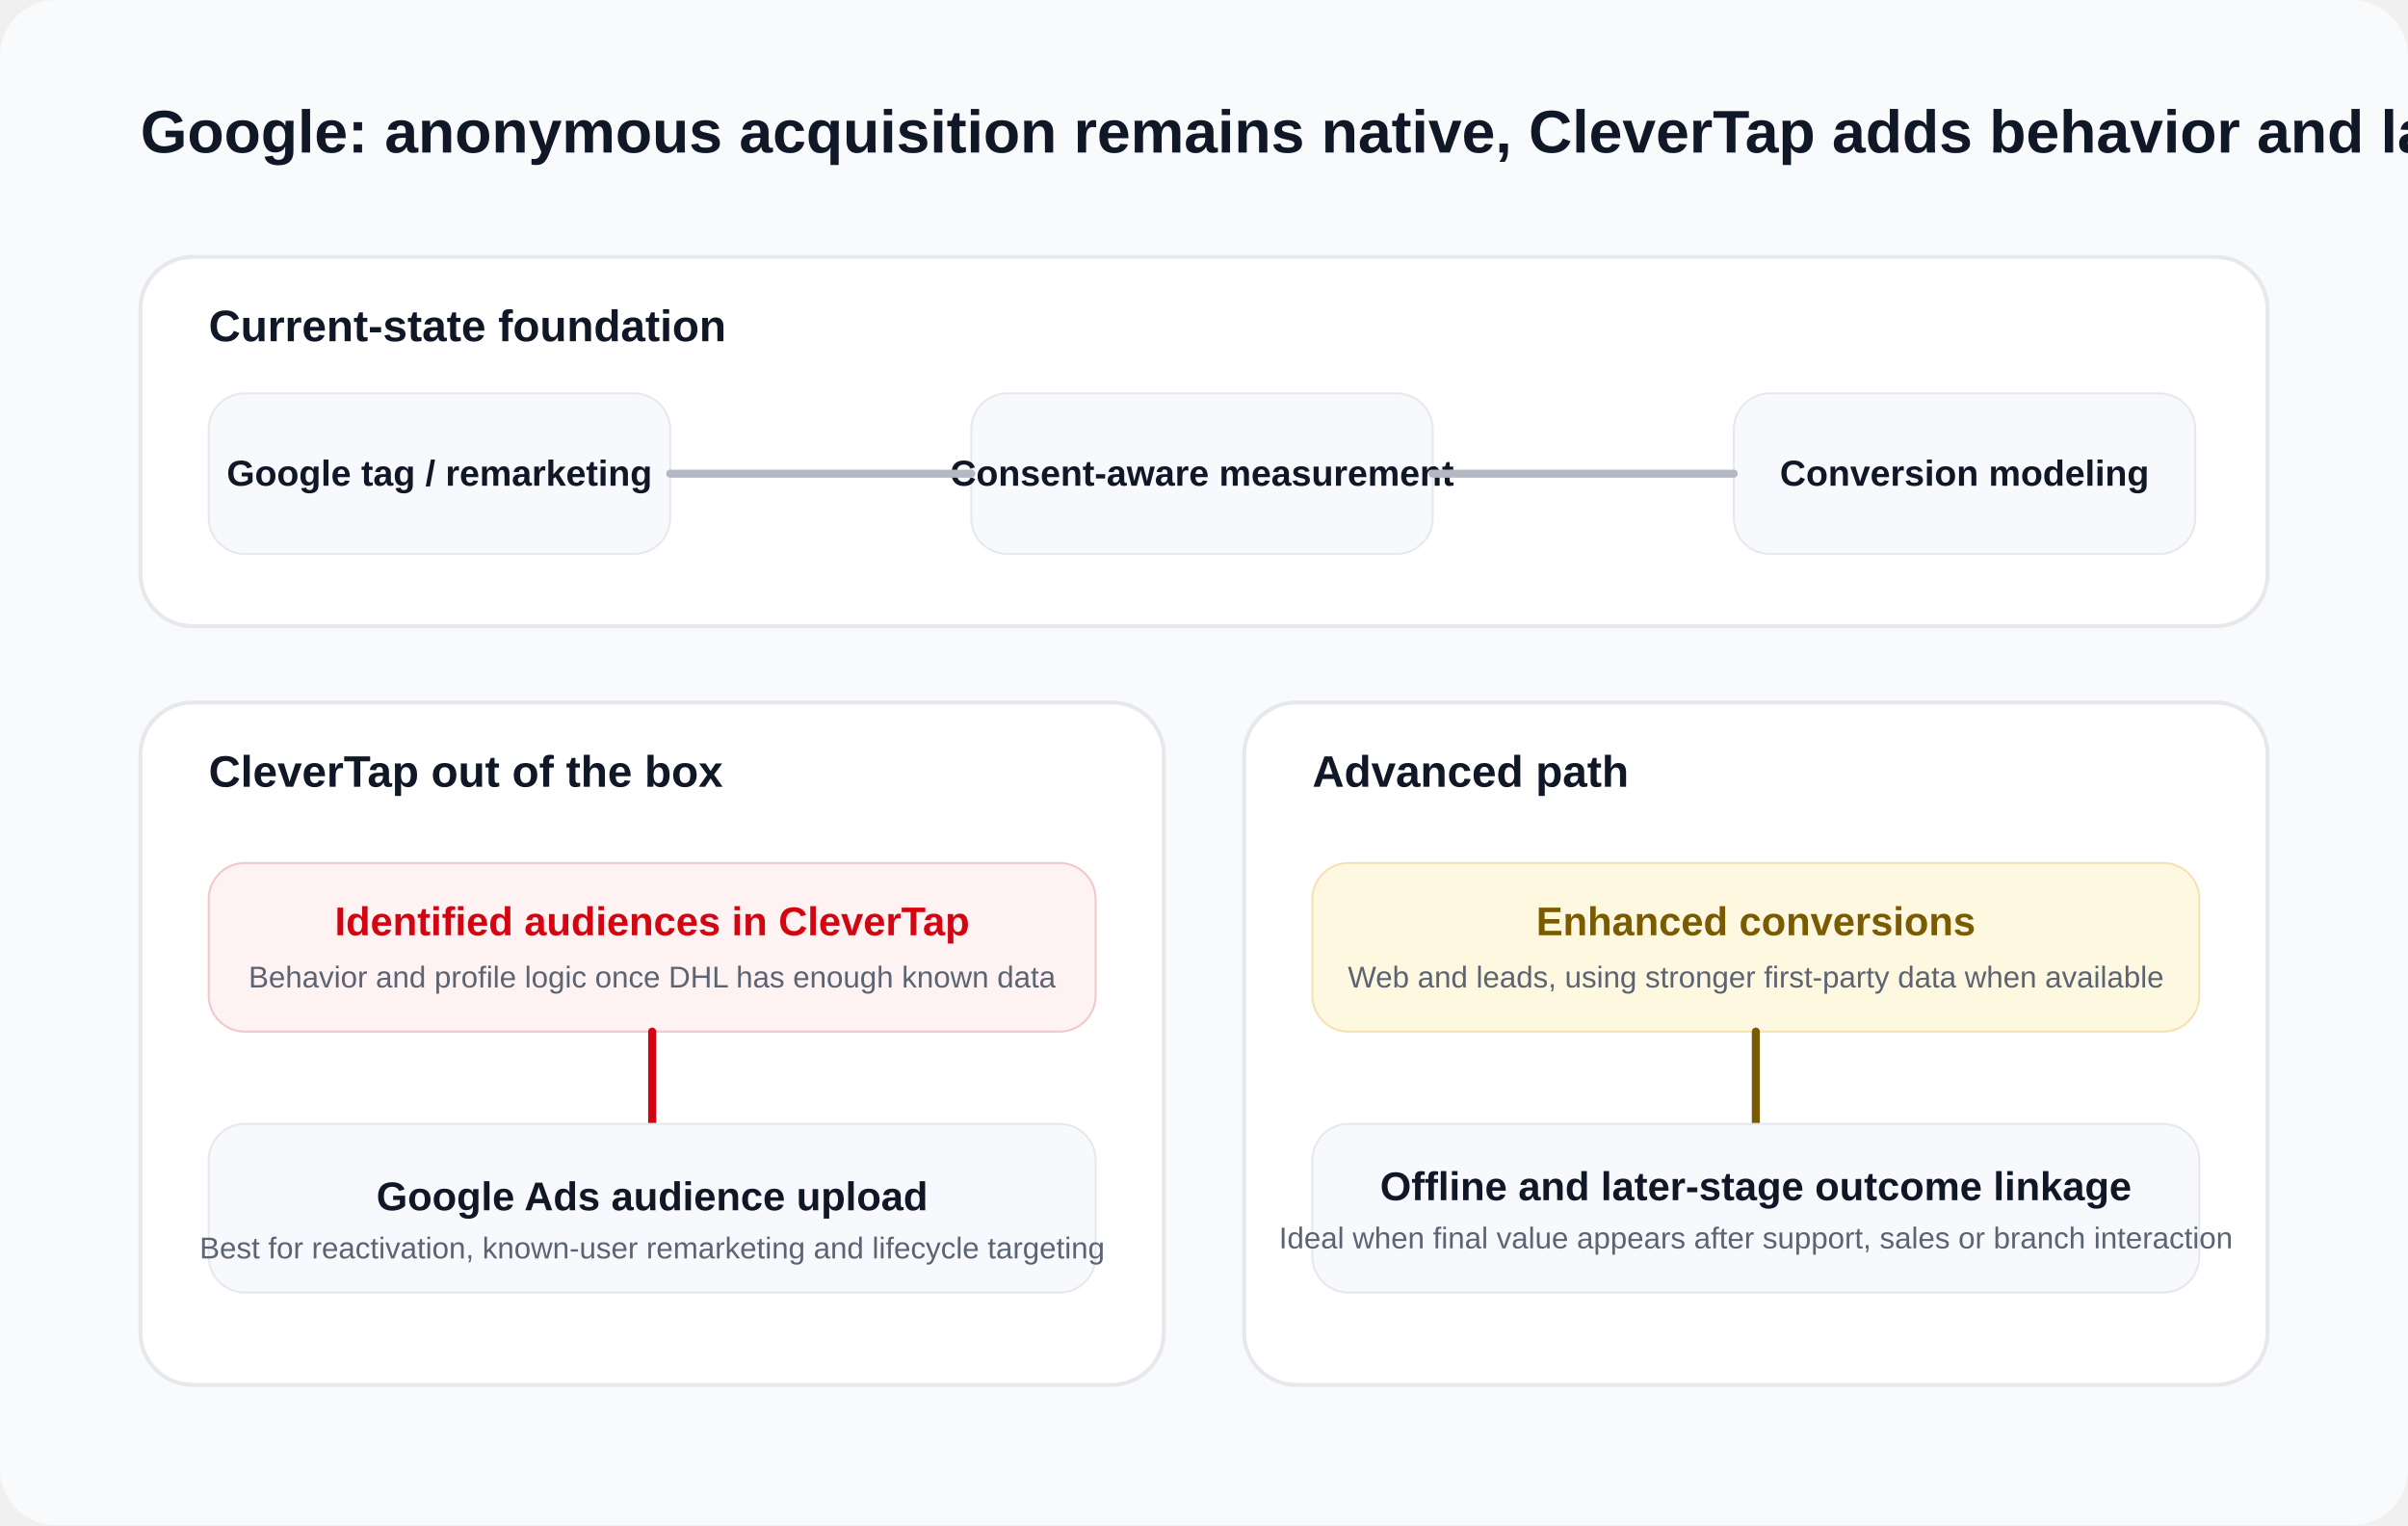
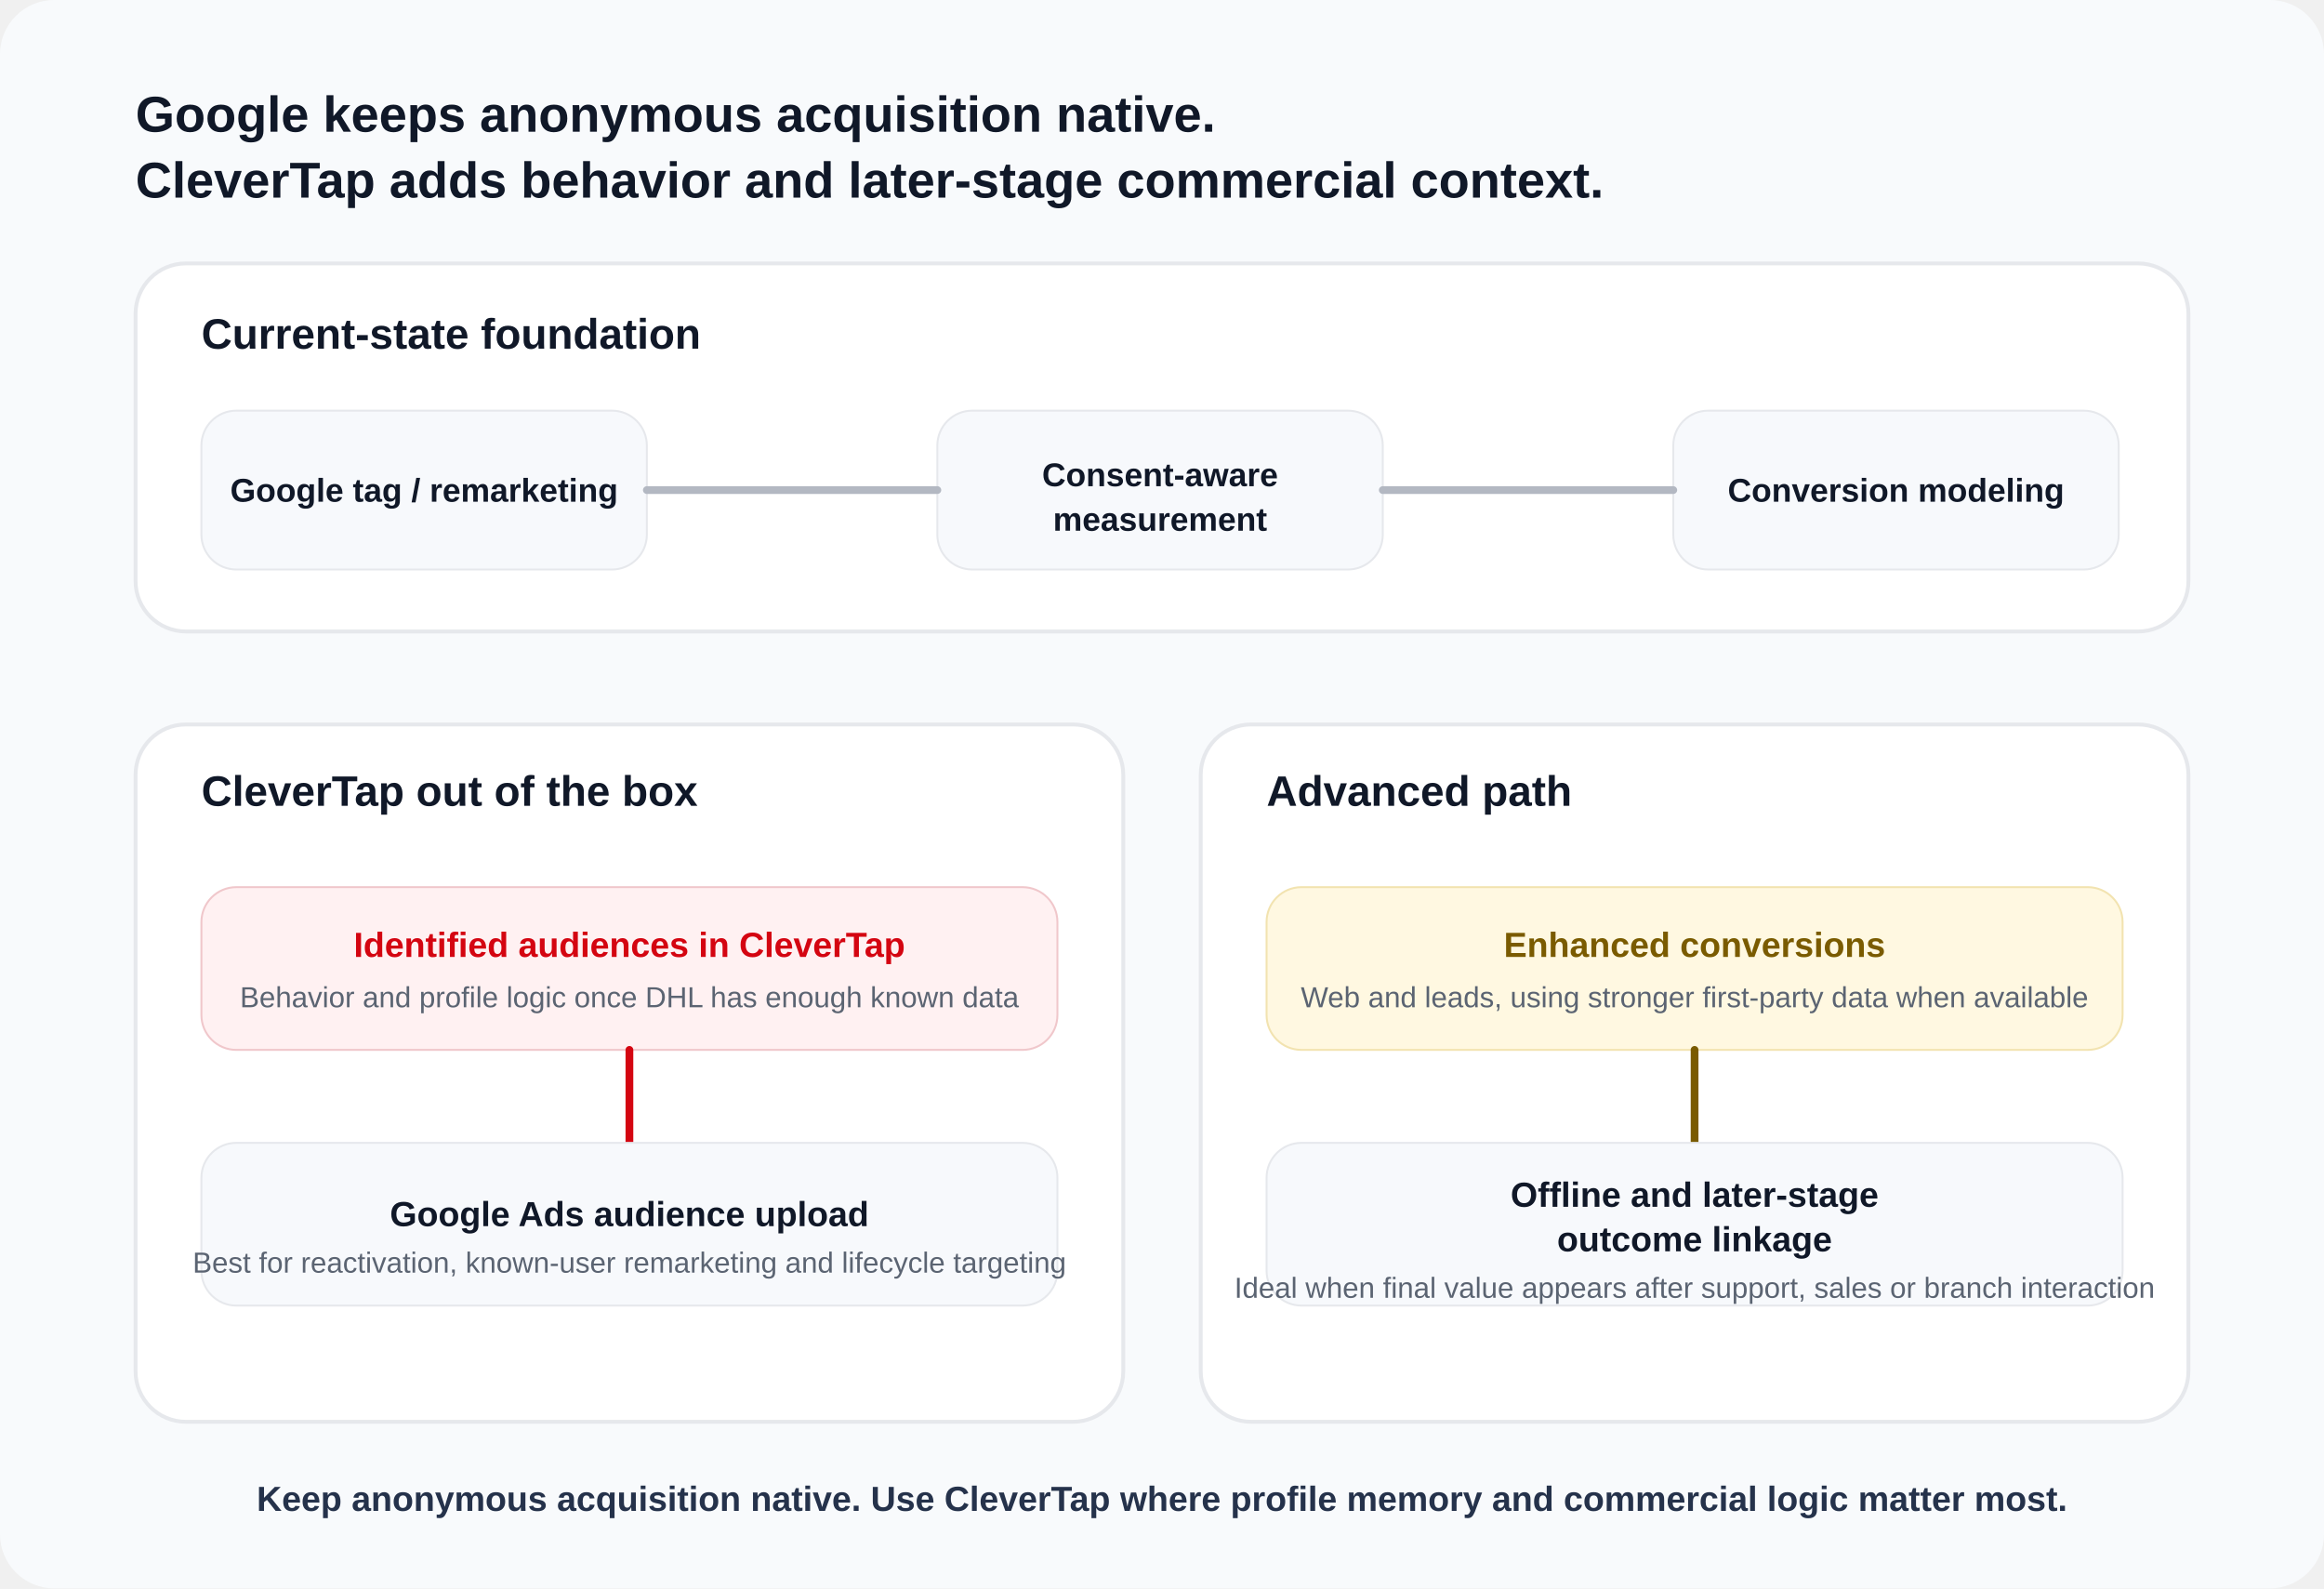
- <svg xmlns="http://www.w3.org/2000/svg" width="1200" height="760" viewBox="0 0 1200 760" fill="none">
-   <rect width="1200" height="760" rx="28" fill="#F8FAFC" />
-   <text x="70" y="76" font-family="Arial, sans-serif" font-size="30" font-weight="700" fill="#101828">Google: anonymous acquisition remains native, CleverTap adds behavior and later identity enrichment</text>
-   <rect x="70" y="128" width="1060" height="184" rx="26" fill="#FFFFFF" stroke="#E6E8EC" stroke-width="2" />
-   <text x="104" y="170" font-family="Arial, sans-serif" font-size="22" font-weight="700" fill="#101828">Current-state foundation</text>
-   <rect x="104" y="196" width="230" height="80" rx="18" fill="#F7F9FC" stroke="#E6E8EC" />
-   <text x="219" y="242" text-anchor="middle" font-family="Arial, sans-serif" font-size="18" font-weight="700" fill="#101828">Google tag / remarketing</text>
-   <rect x="484" y="196" width="230" height="80" rx="18" fill="#F7F9FC" stroke="#E6E8EC" />
-   <text x="599" y="242" text-anchor="middle" font-family="Arial, sans-serif" font-size="18" font-weight="700" fill="#101828">Consent-aware measurement</text>
-   <rect x="864" y="196" width="230" height="80" rx="18" fill="#F7F9FC" stroke="#E6E8EC" />
-   <text x="979" y="242" text-anchor="middle" font-family="Arial, sans-serif" font-size="18" font-weight="700" fill="#101828">Conversion modeling</text>
-   <path d="M334 236H484" stroke="#B3B8C2" stroke-width="4" stroke-linecap="round" />
-   <path d="M714 236H864" stroke="#B3B8C2" stroke-width="4" stroke-linecap="round" />
-   <rect x="70" y="350" width="510" height="340" rx="26" fill="#FFFFFF" stroke="#E6E8EC" stroke-width="2" />
-   <text x="104" y="392" font-family="Arial, sans-serif" font-size="22" font-weight="700" fill="#101828">CleverTap out of the box</text>
-   <rect x="104" y="430" width="442" height="84" rx="18" fill="#FFF2F3" stroke="#F0C7CB" />
-   <text x="325" y="466" text-anchor="middle" font-family="Arial, sans-serif" font-size="20" font-weight="700" fill="#D40511">Identified audiences in CleverTap</text>
-   <text x="325" y="492" text-anchor="middle" font-family="Arial, sans-serif" font-size="15" fill="#5B6472">Behavior and profile logic once DHL has enough known data</text>
-   <path d="M325 514V560" stroke="#D40511" stroke-width="4" stroke-linecap="round" />
-   <rect x="104" y="560" width="442" height="84" rx="18" fill="#F7F9FC" stroke="#E6E8EC" />
-   <text x="325" y="603" text-anchor="middle" font-family="Arial, sans-serif" font-size="20" font-weight="700" fill="#101828">Google Ads audience upload</text>
-   <text x="325" y="627" text-anchor="middle" font-family="Arial, sans-serif" font-size="15" fill="#5B6472">Best for reactivation, known-user remarketing and lifecycle targeting</text>
-   <rect x="620" y="350" width="510" height="340" rx="26" fill="#FFFFFF" stroke="#E6E8EC" stroke-width="2" />
-   <text x="654" y="392" font-family="Arial, sans-serif" font-size="22" font-weight="700" fill="#101828">Advanced path</text>
-   <rect x="654" y="430" width="442" height="84" rx="18" fill="#FFF8E1" stroke="#F2E3B0" />
-   <text x="875" y="466" text-anchor="middle" font-family="Arial, sans-serif" font-size="20" font-weight="700" fill="#7A5B00">Enhanced conversions</text>
-   <text x="875" y="492" text-anchor="middle" font-family="Arial, sans-serif" font-size="15" fill="#5B6472">Web and leads, using stronger first-party data when available</text>
-   <path d="M875 514V560" stroke="#7A5B00" stroke-width="4" stroke-linecap="round" />
-   <rect x="654" y="560" width="442" height="84" rx="18" fill="#F7F9FC" stroke="#E6E8EC" />
-   <text x="875" y="598" text-anchor="middle" font-family="Arial, sans-serif" font-size="20" font-weight="700" fill="#101828">Offline and later-stage outcome linkage</text>
-   <text x="875" y="622" text-anchor="middle" font-family="Arial, sans-serif" font-size="15" fill="#5B6472">Ideal when final value appears after support, sales or branch interaction</text>
+ <svg xmlns="http://www.w3.org/2000/svg" width="1200" height="820" viewBox="0 0 1200 820" fill="none">
+   <rect width="1200" height="820" rx="28" fill="#F8FAFC" />
+   <text x="70" y="68" font-family="Arial, sans-serif" font-size="26" font-weight="700" fill="#101828">Google keeps anonymous acquisition native.</text>
+   <text x="70" y="102" font-family="Arial, sans-serif" font-size="26" font-weight="700" fill="#101828">CleverTap adds behavior and later-stage commercial context.</text>
+   <rect x="70" y="136" width="1060" height="190" rx="26" fill="#FFFFFF" stroke="#E6E8EC" stroke-width="2" />
+   <text x="104" y="180" font-family="Arial, sans-serif" font-size="22" font-weight="700" fill="#101828">Current-state foundation</text>
+   <rect x="104" y="212" width="230" height="82" rx="18" fill="#F7F9FC" stroke="#E6E8EC" />
+   <text x="219" y="259" text-anchor="middle" font-family="Arial, sans-serif" font-size="17" font-weight="700" fill="#101828">Google tag / remarketing</text>
+   <rect x="484" y="212" width="230" height="82" rx="18" fill="#F7F9FC" stroke="#E6E8EC" />
+   <text x="599" y="251" text-anchor="middle" font-family="Arial, sans-serif" font-size="17" font-weight="700" fill="#101828">Consent-aware</text>
+   <text x="599" y="274" text-anchor="middle" font-family="Arial, sans-serif" font-size="17" font-weight="700" fill="#101828">measurement</text>
+   <rect x="864" y="212" width="230" height="82" rx="18" fill="#F7F9FC" stroke="#E6E8EC" />
+   <text x="979" y="259" text-anchor="middle" font-family="Arial, sans-serif" font-size="17" font-weight="700" fill="#101828">Conversion modeling</text>
+   <path d="M334 253H484" stroke="#B3B8C2" stroke-width="4" stroke-linecap="round" />
+   <path d="M714 253H864" stroke="#B3B8C2" stroke-width="4" stroke-linecap="round" />
+   <rect x="70" y="374" width="510" height="360" rx="26" fill="#FFFFFF" stroke="#E6E8EC" stroke-width="2" />
+   <text x="104" y="416" font-family="Arial, sans-serif" font-size="22" font-weight="700" fill="#101828">CleverTap out of the box</text>
+   <rect x="104" y="458" width="442" height="84" rx="18" fill="#FFF1F2" stroke="#F0C7CB" />
+   <text x="325" y="494" text-anchor="middle" font-family="Arial, sans-serif" font-size="18" font-weight="700" fill="#D40511">Identified audiences in CleverTap</text>
+   <text x="325" y="520" text-anchor="middle" font-family="Arial, sans-serif" font-size="15" fill="#5B6472">Behavior and profile logic once DHL has enough known data</text>
+   <path d="M325 542V590" stroke="#D40511" stroke-width="4" stroke-linecap="round" />
+   <rect x="104" y="590" width="442" height="84" rx="18" fill="#F7F9FC" stroke="#E6E8EC" />
+   <text x="325" y="633" text-anchor="middle" font-family="Arial, sans-serif" font-size="18" font-weight="700" fill="#101828">Google Ads audience upload</text>
+   <text x="325" y="657" text-anchor="middle" font-family="Arial, sans-serif" font-size="15" fill="#5B6472">Best for reactivation, known-user remarketing and lifecycle targeting</text>
+   <rect x="620" y="374" width="510" height="360" rx="26" fill="#FFFFFF" stroke="#E6E8EC" stroke-width="2" />
+   <text x="654" y="416" font-family="Arial, sans-serif" font-size="22" font-weight="700" fill="#101828">Advanced path</text>
+   <rect x="654" y="458" width="442" height="84" rx="18" fill="#FFF8E1" stroke="#F2E3B0" />
+   <text x="875" y="494" text-anchor="middle" font-family="Arial, sans-serif" font-size="18" font-weight="700" fill="#7A5B00">Enhanced conversions</text>
+   <text x="875" y="520" text-anchor="middle" font-family="Arial, sans-serif" font-size="15" fill="#5B6472">Web and leads, using stronger first-party data when available</text>
+   <path d="M875 542V590" stroke="#7A5B00" stroke-width="4" stroke-linecap="round" />
+   <rect x="654" y="590" width="442" height="84" rx="18" fill="#F7F9FC" stroke="#E6E8EC" />
+   <text x="875" y="623" text-anchor="middle" font-family="Arial, sans-serif" font-size="18" font-weight="700" fill="#101828">Offline and later-stage</text>
+   <text x="875" y="646" text-anchor="middle" font-family="Arial, sans-serif" font-size="18" font-weight="700" fill="#101828">outcome linkage</text>
+   <text x="875" y="670" text-anchor="middle" font-family="Arial, sans-serif" font-size="15" fill="#5B6472">Ideal when final value appears after support, sales or branch interaction</text>
+   <text x="600" y="780" text-anchor="middle" font-family="Arial, sans-serif" font-size="18" font-weight="700" fill="#25324B">Keep anonymous acquisition native. Use CleverTap where profile memory and commercial logic matter most.</text>
</svg>
